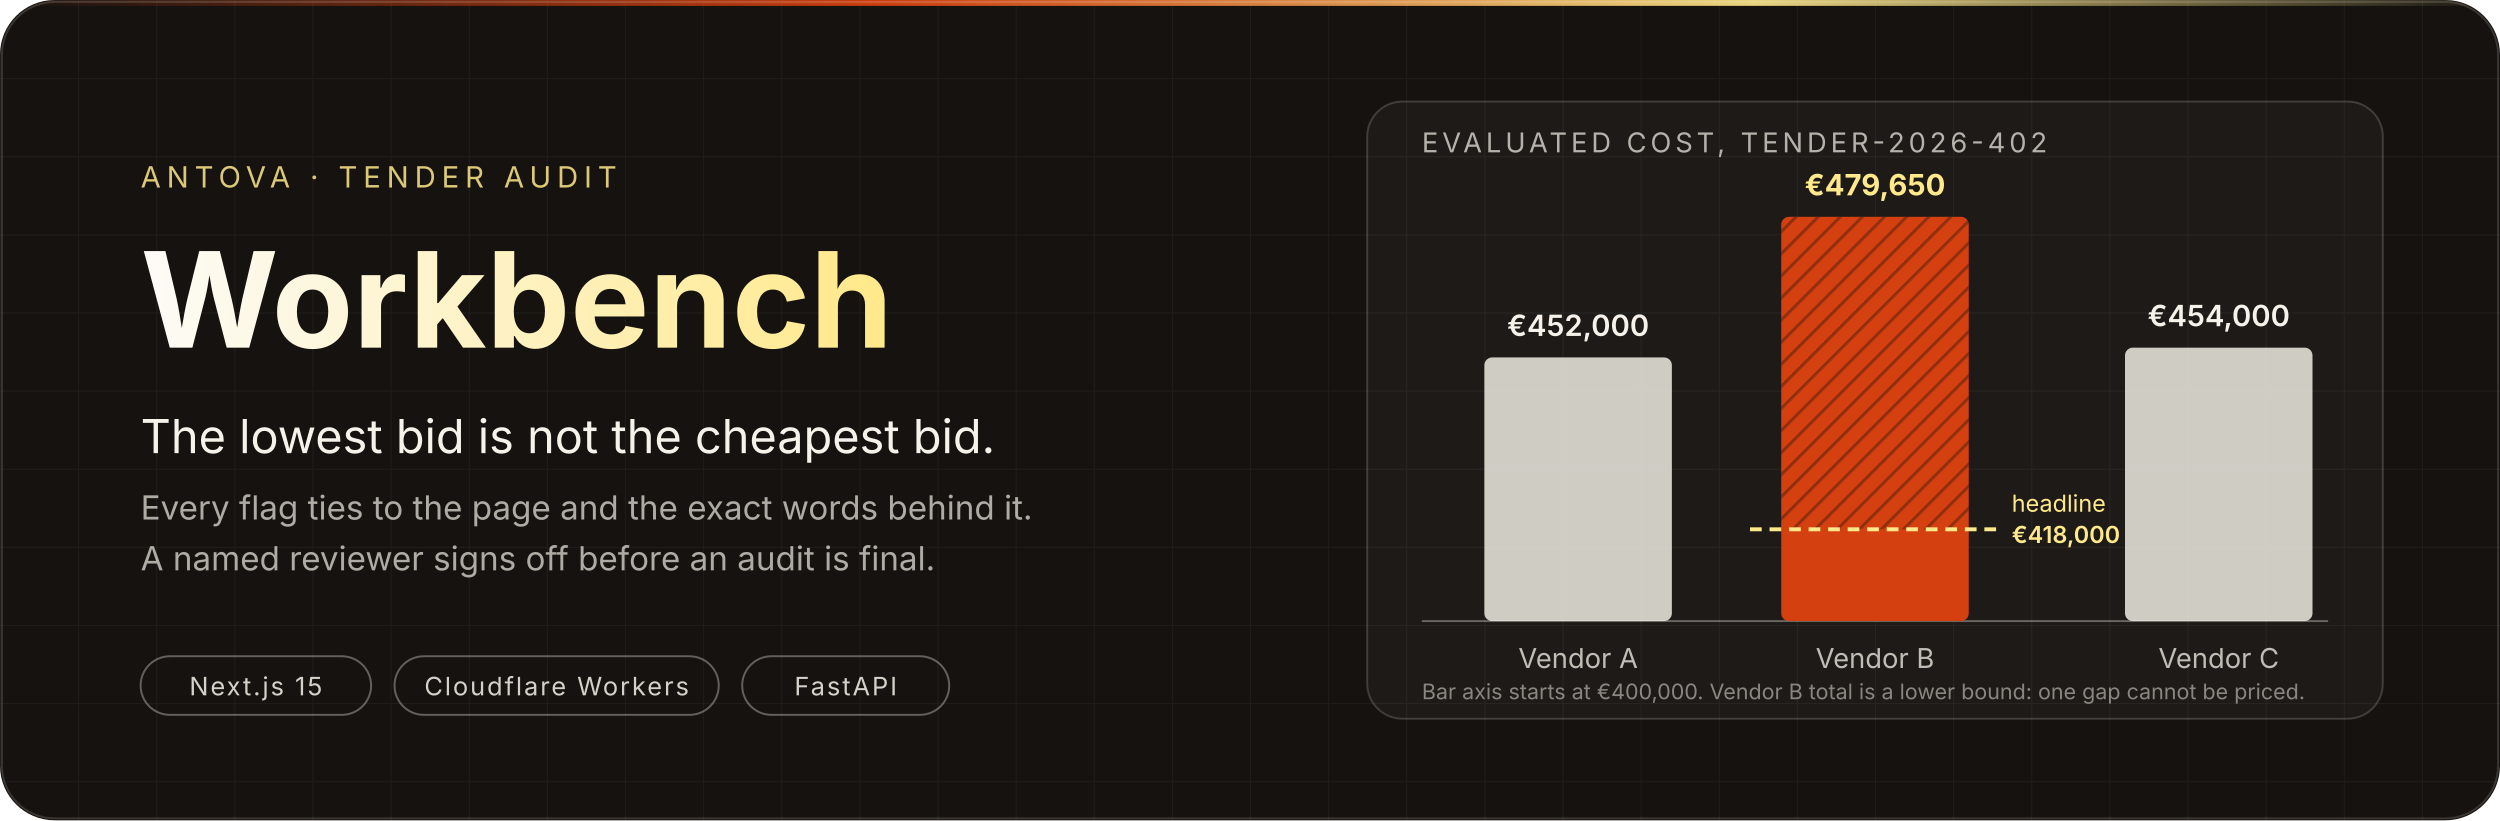
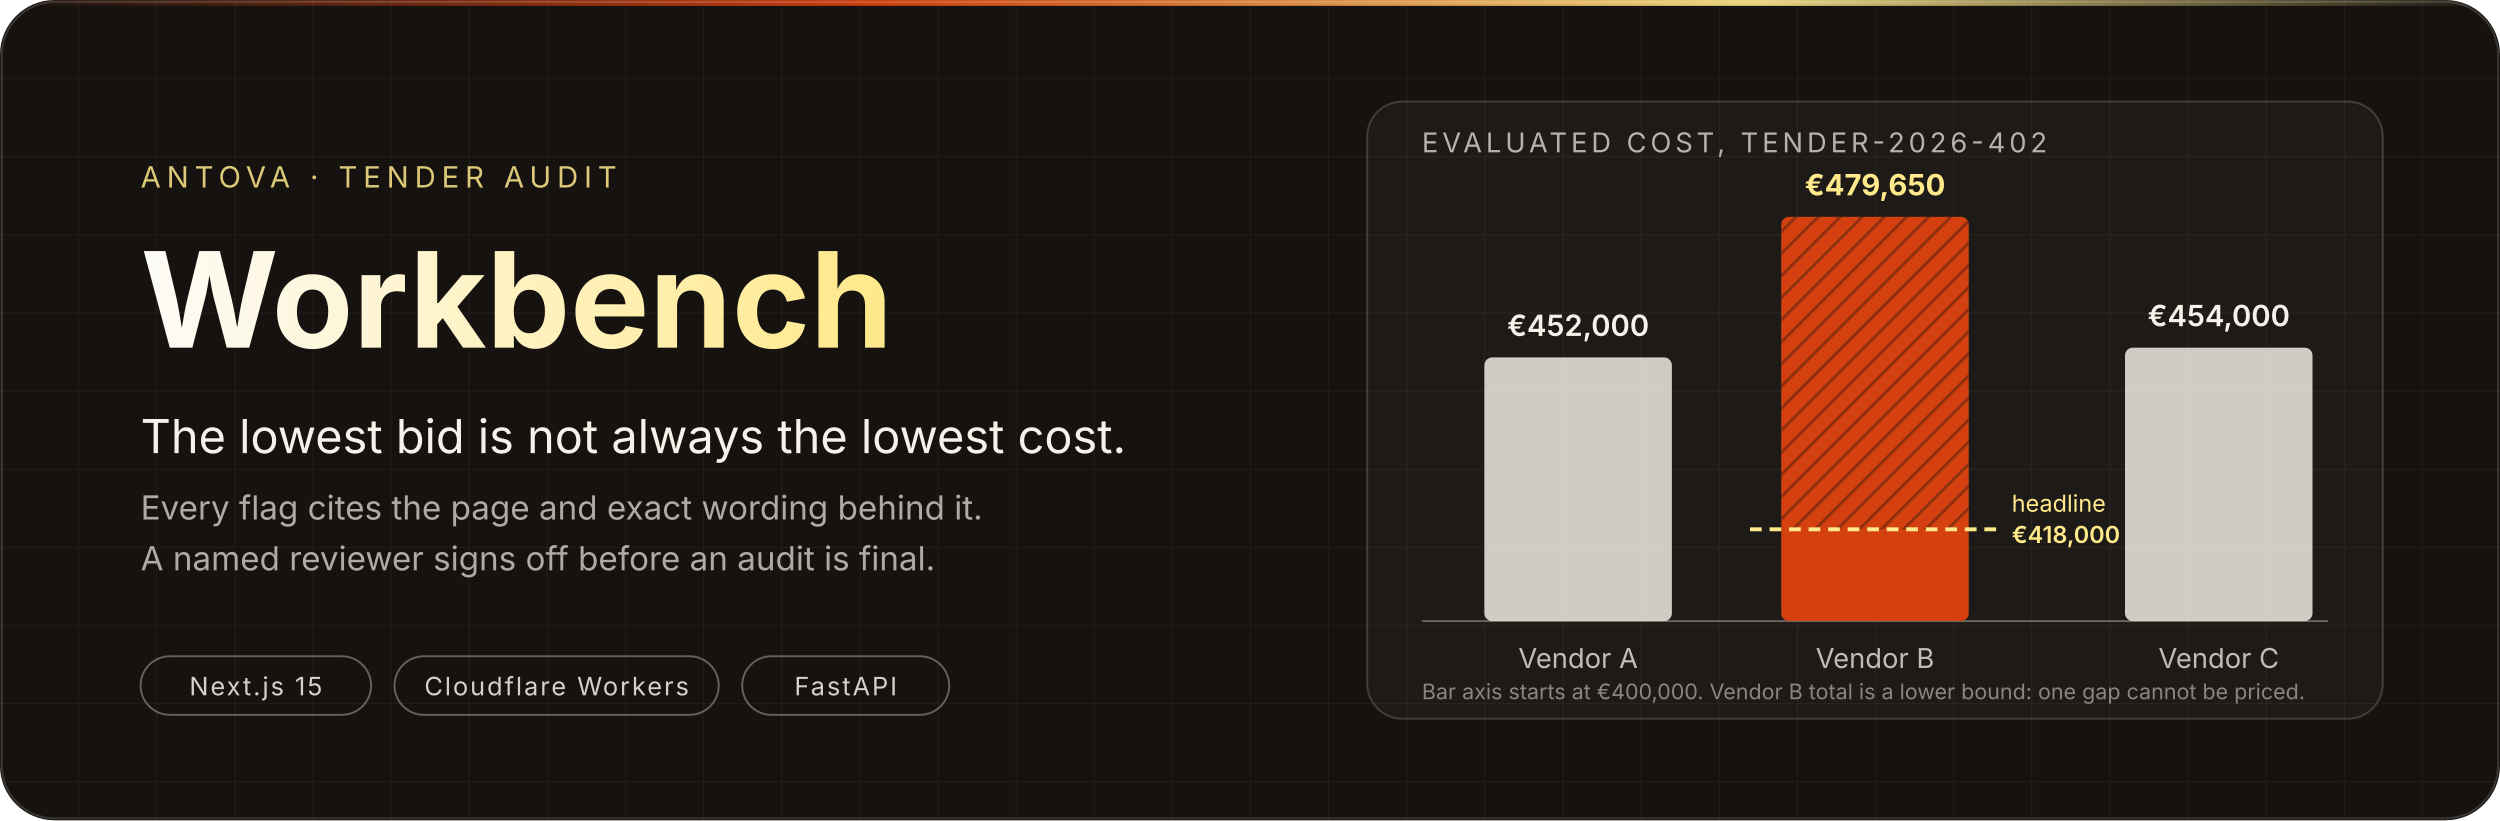
<svg xmlns="http://www.w3.org/2000/svg" width="1280" height="420" viewBox="0 0 1280 420" role="img" aria-labelledby="wb-title wb-desc">
  <defs>
    <clipPath id="wb-frame">
      <rect width="1280" height="420" rx="28" />
    </clipPath>
    <pattern id="wb-grid" width="40" height="40" patternUnits="userSpaceOnUse">
      <path d="M40 0H0V40" fill="none" stroke="#F6F2EA" stroke-opacity="0.05" />
    </pattern>
    <pattern id="wb-hatch" width="8" height="8" patternUnits="userSpaceOnUse" patternTransform="rotate(45)">
      <line x1="0" y1="0" x2="0" y2="8" stroke="#15120F" stroke-opacity="0.35" stroke-width="3" />
    </pattern>
    <linearGradient id="wb-word" x1="0" y1="0" x2="1" y2="0">
      <stop offset="0" stop-color="#FDFBF7" />
      <stop offset="1" stop-color="#FFE98A" />
    </linearGradient>
    <linearGradient id="wb-top" x1="0" y1="0" x2="1" y2="0">
      <stop offset="0" stop-color="#D4400F" stop-opacity="0" />
      <stop offset="0.35" stop-color="#D4400F" stop-opacity="0.95" />
      <stop offset="0.7" stop-color="#FFE98A" stop-opacity="0.9" />
      <stop offset="1" stop-color="#FFE98A" stop-opacity="0" />
    </linearGradient>
  </defs>
  <g clip-path="url(#wb-frame)">
    <rect width="1280" height="420" fill="#15120F" />
    <rect width="1280" height="420" fill="url(#wb-grid)" />
    <rect width="1280" height="3" fill="url(#wb-top)" />
    <g font-family="Inter, 'Segoe UI', system-ui, -apple-system, sans-serif">
      <text x="72" y="96" font-size="15" letter-spacing="3" fill="#FFE98A" fill-opacity="0.85">ANTOVA · TENDER AUDIT</text>
      <text x="72" y="178" font-size="68" font-weight="700" fill="url(#wb-word)">Workbench</text>
-       <text x="72" y="232" font-size="24" fill="#F6F2EA">The lowest bid is not the cheapest bid.</text>
-       <text x="72" y="266" font-size="17" fill="#F6F2EA" fill-opacity="0.68">Every flag ties to the page and the exact words behind it.</text>
+       <text x="72" y="232" font-size="24" fill="#F6F2EA">The lowest bid is not always the lowest cost.</text>
+       <text x="72" y="266" font-size="17" fill="#F6F2EA" fill-opacity="0.68">Every flag cites the page and exact wording behind it.</text>
      <text x="72" y="292" font-size="17" fill="#F6F2EA" fill-opacity="0.68">A named reviewer signs off before an audit is final.</text>
      <g transform="translate(72 336)" font-size="13" letter-spacing="1">
        <rect width="118" height="30" rx="15" fill="none" stroke="#F6F2EA" stroke-opacity="0.35" />
        <text x="59" y="20" text-anchor="middle" fill="#F6F2EA" fill-opacity="0.85">Next.js 15</text>
        <rect x="130" width="166" height="30" rx="15" fill="none" stroke="#F6F2EA" stroke-opacity="0.35" />
        <text x="213" y="20" text-anchor="middle" fill="#F6F2EA" fill-opacity="0.85">Cloudflare Workers</text>
        <rect x="308" width="106" height="30" rx="15" fill="none" stroke="#F6F2EA" stroke-opacity="0.35" />
        <text x="361" y="20" text-anchor="middle" fill="#F6F2EA" fill-opacity="0.85">FastAPI</text>
      </g>
    </g>
    <g font-family="Inter, 'Segoe UI', system-ui, -apple-system, sans-serif">
      <rect x="700" y="52" width="520" height="316" rx="18" fill="#F6F2EA" fill-opacity="0.04" stroke="#F6F2EA" stroke-opacity="0.18" />
      <text x="728" y="78" font-size="14" letter-spacing="2" fill="#F6F2EA" fill-opacity="0.7">EVALUATED COST, TENDER-2026-402</text>
      <line x1="728" y1="318" x2="1192" y2="318" stroke="#F6F2EA" stroke-opacity="0.35" />
      <rect x="760" y="183" width="96" height="135" rx="4" fill="#F6F2EA" fill-opacity="0.82" />
      <text x="808" y="172" text-anchor="middle" font-size="15" font-weight="600" fill="#F6F2EA">€452,000</text>
      <text x="808" y="342" text-anchor="middle" font-size="14" fill="#F6F2EA" fill-opacity="0.75">Vendor A</text>
      <rect x="912" y="111" width="96" height="207" rx="4" fill="#D4400F" />
      <rect x="912" y="111" width="96" height="160" rx="4" fill="url(#wb-hatch)" />
      <line x1="896" y1="271" x2="1024" y2="271" stroke="#FFE98A" stroke-width="2" stroke-dasharray="6 4" />
      <text x="1030" y="262" font-size="12" fill="#FFE98A">headline</text>
      <text x="1030" y="278" font-size="12" font-weight="600" fill="#FFE98A">€418,000</text>
      <text x="960" y="100" text-anchor="middle" font-size="15" font-weight="700" fill="#FFE98A">€479,650</text>
      <text x="960" y="342" text-anchor="middle" font-size="14" fill="#F6F2EA" fill-opacity="0.75">Vendor B</text>
      <rect x="1088" y="178" width="96" height="140" rx="4" fill="#F6F2EA" fill-opacity="0.82" />
      <text x="1136" y="167" text-anchor="middle" font-size="15" font-weight="600" fill="#F6F2EA">€454,000</text>
      <text x="1136" y="342" text-anchor="middle" font-size="14" fill="#F6F2EA" fill-opacity="0.75">Vendor C</text>
      <text x="728" y="358" font-size="11" fill="#F6F2EA" fill-opacity="0.5">Bar axis starts at €400,000. Vendor B total is a lower bound: one gap cannot be priced.</text>
    </g>
  </g>
  <rect x="1" y="1" width="1278" height="418" rx="27" fill="none" stroke="#F6F2EA" stroke-opacity="0.16" />
</svg>
